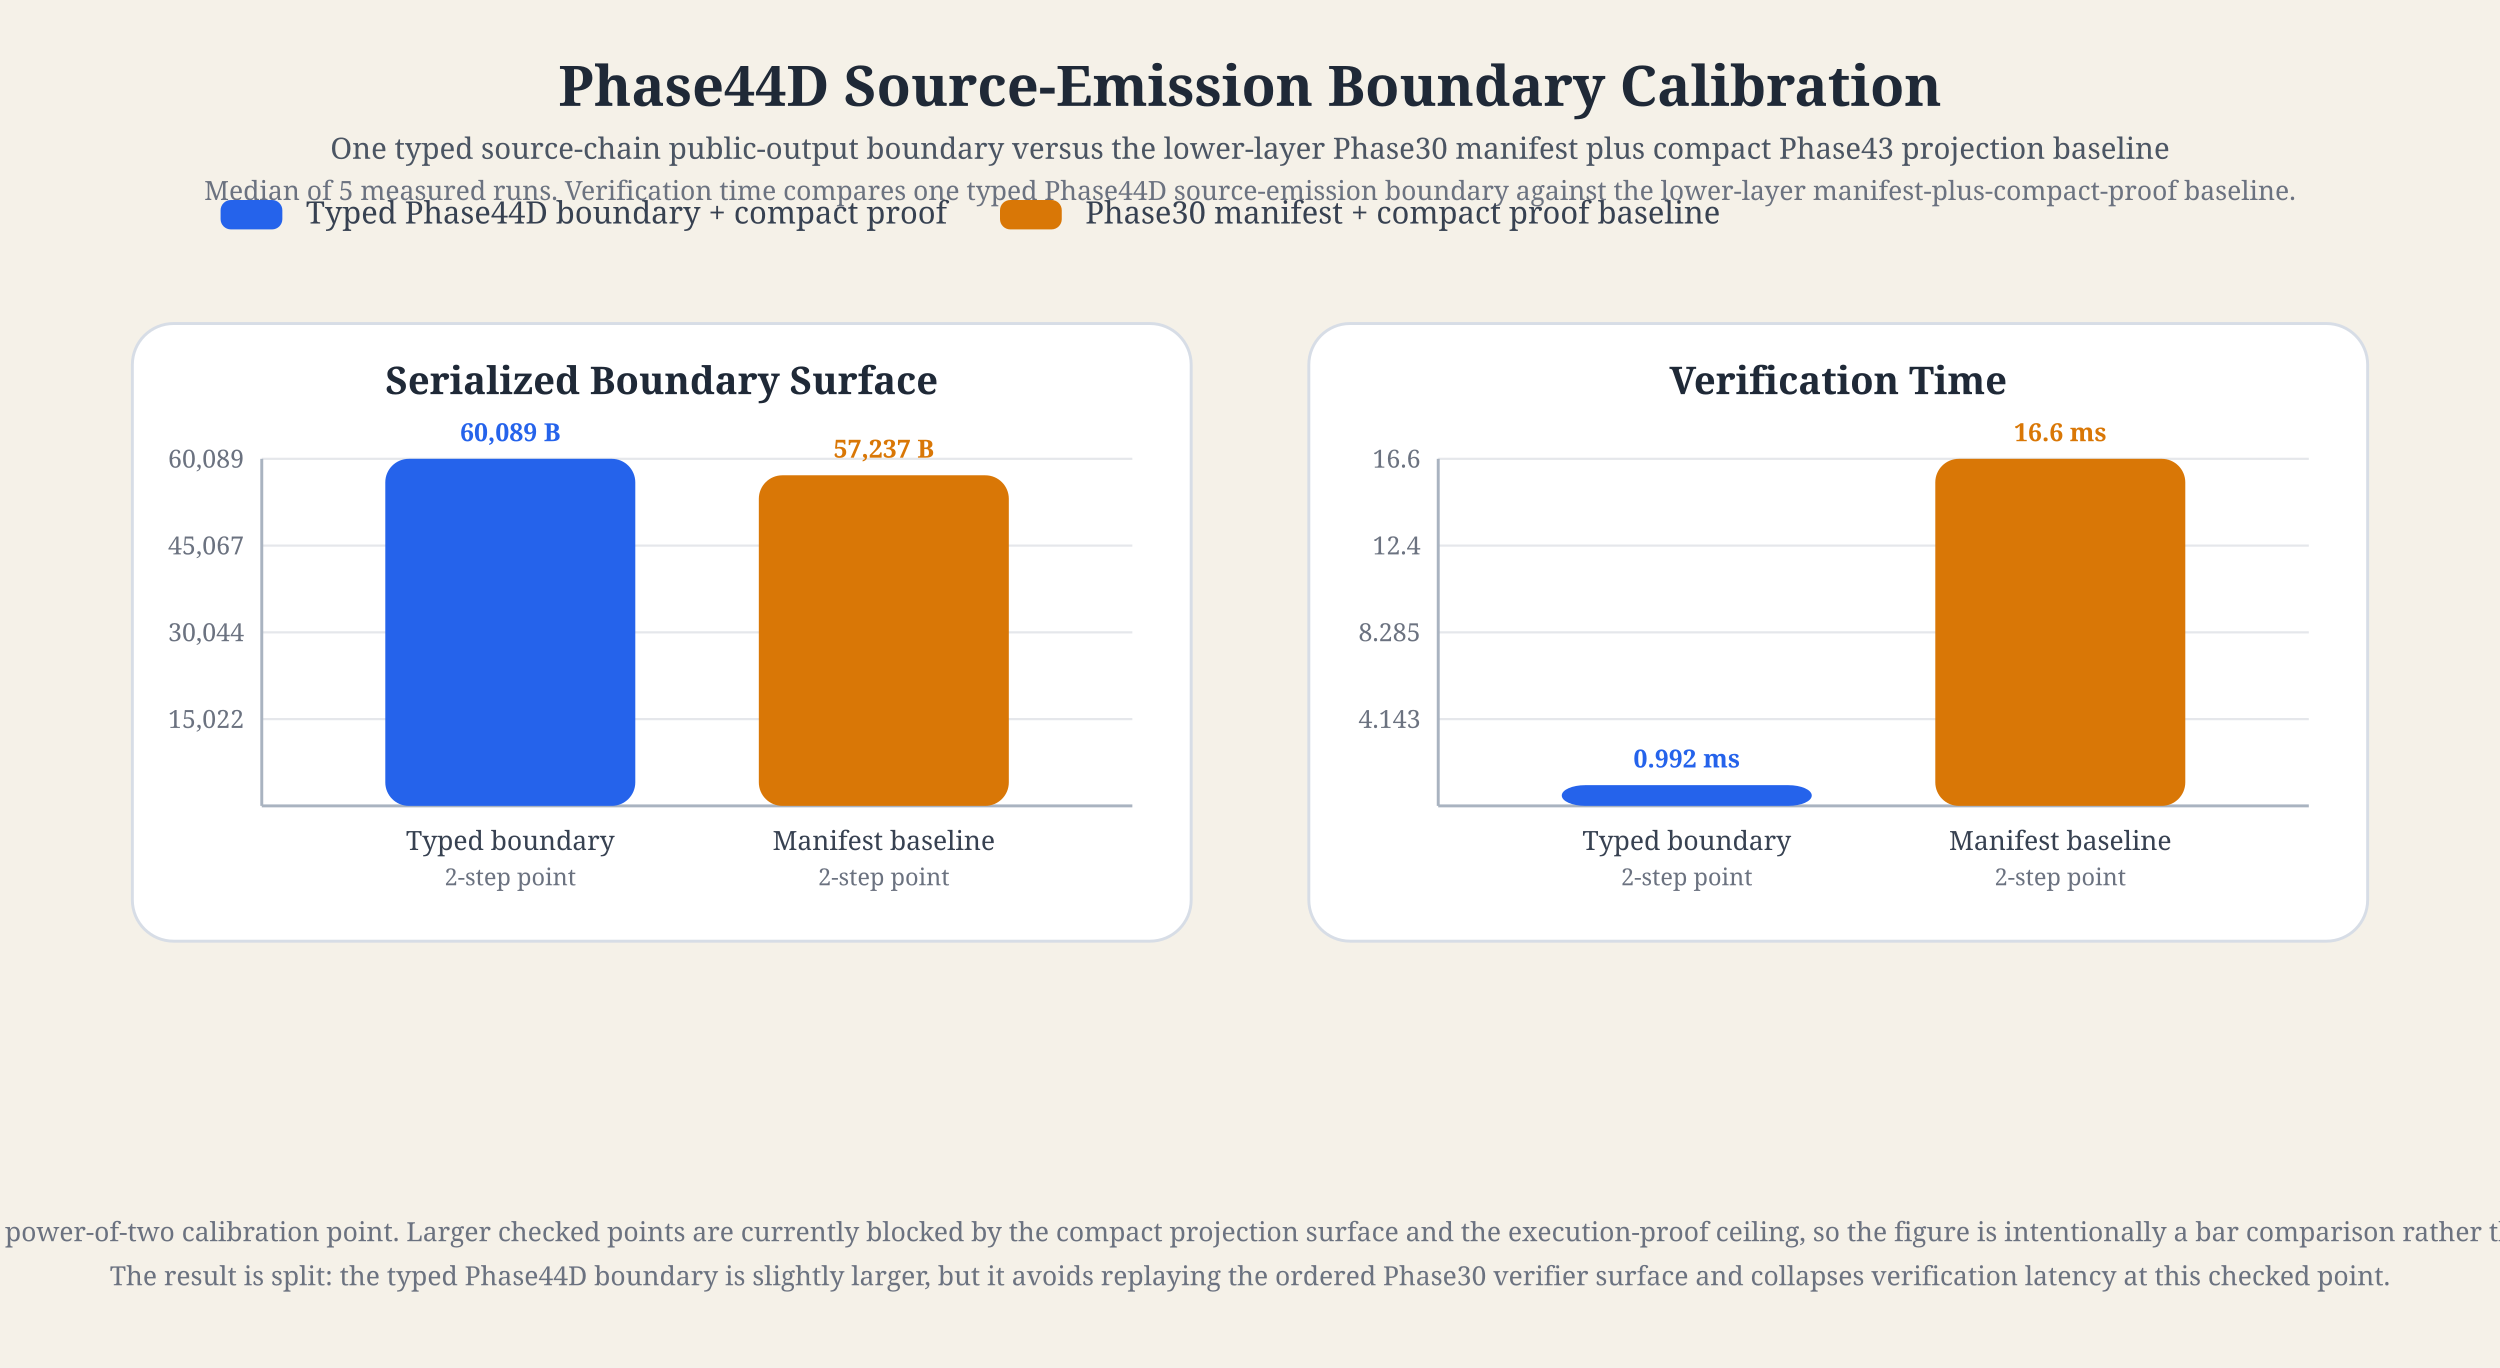
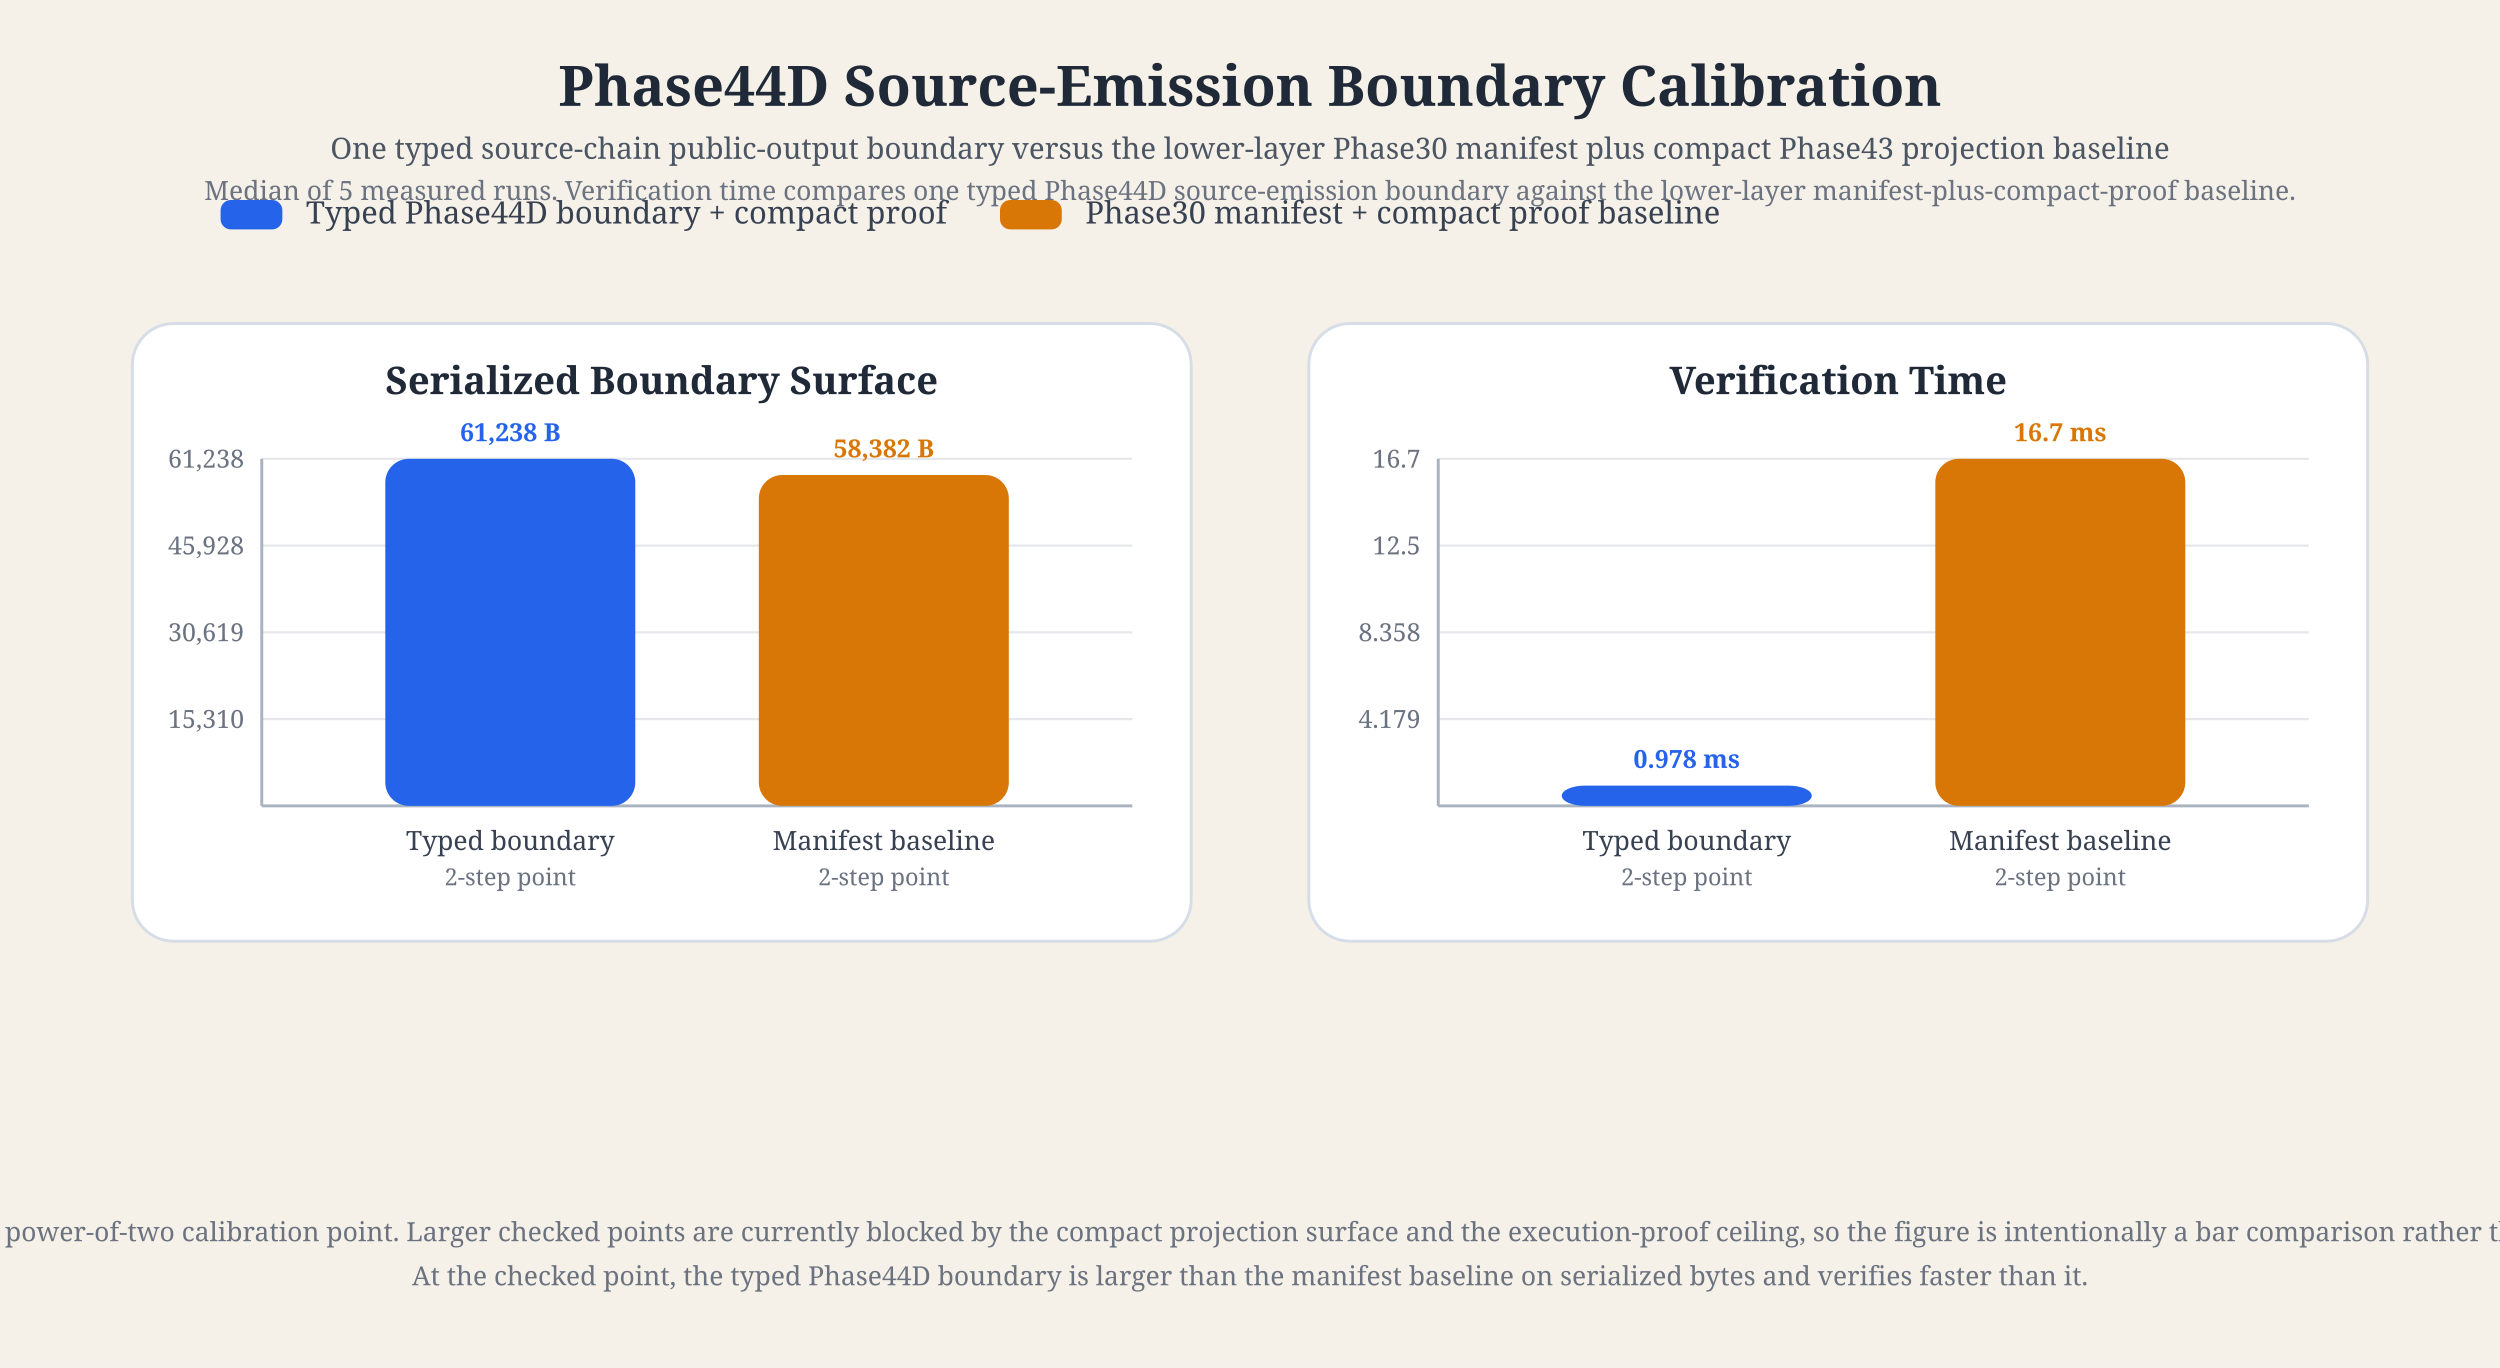
<svg xmlns="http://www.w3.org/2000/svg" width="1700" height="930" viewBox="0 0 1700 930">
  <rect width="100%" height="100%" fill="#F5F1E8" />
  <text x="850.0" y="72.0" text-anchor="middle" font-family="STIX Two Text, Georgia, serif" font-size="38" font-weight="700" fill="#1F2937">Phase44D Source-Emission Boundary Calibration</text>
  <text x="850.0" y="108.0" text-anchor="middle" font-family="STIX Two Text, Georgia, serif" font-size="20" font-weight="400" fill="#4B5563">One typed source-chain public-output boundary versus the lower-layer Phase30 manifest plus compact Phase43 projection baseline</text>
  <text x="850.0" y="136.0" text-anchor="middle" font-family="STIX Two Text, Georgia, serif" font-size="18" font-weight="400" fill="#6B7280">Median of 5 measured runs. Verification time compares one typed Phase44D source-emission boundary against the lower-layer manifest-plus-compact-proof baseline.</text>
  <rect x="150" y="136" width="42" height="20" rx="7" fill="#2563EB" />
  <text x="208.0" y="152.0" text-anchor="start" font-family="STIX Two Text, Georgia, serif" font-size="21" font-weight="400" fill="#374151">Typed Phase44D boundary + compact proof</text>
  <rect x="680" y="136" width="42" height="20" rx="7" fill="#D97706" />
  <text x="738.0" y="152.0" text-anchor="start" font-family="STIX Two Text, Georgia, serif" font-size="21" font-weight="400" fill="#374151">Phase30 manifest + compact proof baseline</text>
  <rect x="90" y="220" width="720" height="420" rx="28" fill="white" stroke="#D7DDE6" stroke-width="2" />
  <text x="450.0" y="268.0" text-anchor="middle" font-family="STIX Two Text, Georgia, serif" font-size="26" font-weight="600" fill="#1F2937">Serialized Boundary Surface</text>
  <line x1="178.0" y1="489.0" x2="770.0" y2="489.0" stroke="#E5E7EB" stroke-width="1.5" />
-   <text x="166.0" y="495.0" text-anchor="end" font-family="STIX Two Text, Georgia, serif" font-size="17" font-weight="400" fill="#6B7280">15,022</text>
+   <text x="166.0" y="495.0" text-anchor="end" font-family="STIX Two Text, Georgia, serif" font-size="17" font-weight="400" fill="#6B7280">15,310</text>
  <line x1="178.0" y1="430.0" x2="770.0" y2="430.0" stroke="#E5E7EB" stroke-width="1.5" />
-   <text x="166.0" y="436.0" text-anchor="end" font-family="STIX Two Text, Georgia, serif" font-size="17" font-weight="400" fill="#6B7280">30,044</text>
+   <text x="166.0" y="436.0" text-anchor="end" font-family="STIX Two Text, Georgia, serif" font-size="17" font-weight="400" fill="#6B7280">30,619</text>
  <line x1="178.0" y1="371.0" x2="770.0" y2="371.0" stroke="#E5E7EB" stroke-width="1.5" />
-   <text x="166.0" y="377.0" text-anchor="end" font-family="STIX Two Text, Georgia, serif" font-size="17" font-weight="400" fill="#6B7280">45,067</text>
+   <text x="166.0" y="377.0" text-anchor="end" font-family="STIX Two Text, Georgia, serif" font-size="17" font-weight="400" fill="#6B7280">45,928</text>
  <line x1="178.0" y1="312.0" x2="770.0" y2="312.0" stroke="#E5E7EB" stroke-width="1.5" />
-   <text x="166.0" y="318.0" text-anchor="end" font-family="STIX Two Text, Georgia, serif" font-size="17" font-weight="400" fill="#6B7280">60,089</text>
+   <text x="166.0" y="318.0" text-anchor="end" font-family="STIX Two Text, Georgia, serif" font-size="17" font-weight="400" fill="#6B7280">61,238</text>
  <line x1="178.0" y1="548.0" x2="770.0" y2="548.0" stroke="#A9B3C0" stroke-width="2" />
  <line x1="178.0" y1="312.0" x2="178.0" y2="548.0" stroke="#A9B3C0" stroke-width="2" />
  <rect x="262.0" y="312.0" width="170.0" height="236.0" rx="16" fill="#2563EB" />
-   <text x="347.0" y="300.0" text-anchor="middle" font-family="STIX Two Text, Georgia, serif" font-size="17" font-weight="600" fill="#2563EB">60,089 B</text>
+   <text x="347.0" y="300.0" text-anchor="middle" font-family="STIX Two Text, Georgia, serif" font-size="17" font-weight="600" fill="#2563EB">61,238 B</text>
  <text x="347.0" y="578.0" text-anchor="middle" font-family="STIX Two Text, Georgia, serif" font-size="18" font-weight="400" fill="#374151">Typed boundary</text>
  <text x="347.0" y="602.0" text-anchor="middle" font-family="STIX Two Text, Georgia, serif" font-size="16" font-weight="400" fill="#6B7280">2-step point</text>
-   <rect x="516.0" y="323.2" width="170.0" height="224.8" rx="16" fill="#D97706" />
-   <text x="601.0" y="311.2" text-anchor="middle" font-family="STIX Two Text, Georgia, serif" font-size="17" font-weight="600" fill="#D97706">57,237 B</text>
+   <rect x="516.0" y="323.0" width="170.0" height="225.0" rx="16" fill="#D97706" />
+   <text x="601.0" y="311.0" text-anchor="middle" font-family="STIX Two Text, Georgia, serif" font-size="17" font-weight="600" fill="#D97706">58,382 B</text>
  <text x="601.0" y="578.0" text-anchor="middle" font-family="STIX Two Text, Georgia, serif" font-size="18" font-weight="400" fill="#374151">Manifest baseline</text>
  <text x="601.0" y="602.0" text-anchor="middle" font-family="STIX Two Text, Georgia, serif" font-size="16" font-weight="400" fill="#6B7280">2-step point</text>
  <rect x="890" y="220" width="720" height="420" rx="28" fill="white" stroke="#D7DDE6" stroke-width="2" />
  <text x="1250.0" y="268.0" text-anchor="middle" font-family="STIX Two Text, Georgia, serif" font-size="26" font-weight="600" fill="#1F2937">Verification Time</text>
  <line x1="978.0" y1="489.0" x2="1570.0" y2="489.0" stroke="#E5E7EB" stroke-width="1.5" />
-   <text x="966.0" y="495.0" text-anchor="end" font-family="STIX Two Text, Georgia, serif" font-size="17" font-weight="400" fill="#6B7280">4.143</text>
+   <text x="966.0" y="495.0" text-anchor="end" font-family="STIX Two Text, Georgia, serif" font-size="17" font-weight="400" fill="#6B7280">4.179</text>
  <line x1="978.0" y1="430.0" x2="1570.0" y2="430.0" stroke="#E5E7EB" stroke-width="1.5" />
-   <text x="966.0" y="436.0" text-anchor="end" font-family="STIX Two Text, Georgia, serif" font-size="17" font-weight="400" fill="#6B7280">8.285</text>
+   <text x="966.0" y="436.0" text-anchor="end" font-family="STIX Two Text, Georgia, serif" font-size="17" font-weight="400" fill="#6B7280">8.358</text>
  <line x1="978.0" y1="371.0" x2="1570.0" y2="371.0" stroke="#E5E7EB" stroke-width="1.5" />
-   <text x="966.0" y="377.0" text-anchor="end" font-family="STIX Two Text, Georgia, serif" font-size="17" font-weight="400" fill="#6B7280">12.4</text>
+   <text x="966.0" y="377.0" text-anchor="end" font-family="STIX Two Text, Georgia, serif" font-size="17" font-weight="400" fill="#6B7280">12.5</text>
  <line x1="978.0" y1="312.0" x2="1570.0" y2="312.0" stroke="#E5E7EB" stroke-width="1.5" />
-   <text x="966.0" y="318.0" text-anchor="end" font-family="STIX Two Text, Georgia, serif" font-size="17" font-weight="400" fill="#6B7280">16.6</text>
+   <text x="966.0" y="318.0" text-anchor="end" font-family="STIX Two Text, Georgia, serif" font-size="17" font-weight="400" fill="#6B7280">16.7</text>
  <line x1="978.0" y1="548.0" x2="1570.0" y2="548.0" stroke="#A9B3C0" stroke-width="2" />
  <line x1="978.0" y1="312.0" x2="978.0" y2="548.0" stroke="#A9B3C0" stroke-width="2" />
-   <rect x="1062.0" y="533.9" width="170.0" height="14.1" rx="16" fill="#2563EB" />
-   <text x="1147.0" y="521.9" text-anchor="middle" font-family="STIX Two Text, Georgia, serif" font-size="17" font-weight="600" fill="#2563EB">0.992 ms</text>
+   <rect x="1062.0" y="534.2" width="170.0" height="13.8" rx="16" fill="#2563EB" />
+   <text x="1147.0" y="522.2" text-anchor="middle" font-family="STIX Two Text, Georgia, serif" font-size="17" font-weight="600" fill="#2563EB">0.978 ms</text>
  <text x="1147.0" y="578.0" text-anchor="middle" font-family="STIX Two Text, Georgia, serif" font-size="18" font-weight="400" fill="#374151">Typed boundary</text>
  <text x="1147.0" y="602.0" text-anchor="middle" font-family="STIX Two Text, Georgia, serif" font-size="16" font-weight="400" fill="#6B7280">2-step point</text>
  <rect x="1316.0" y="312.0" width="170.0" height="236.0" rx="16" fill="#D97706" />
-   <text x="1401.0" y="300.0" text-anchor="middle" font-family="STIX Two Text, Georgia, serif" font-size="17" font-weight="600" fill="#D97706">16.6 ms</text>
+   <text x="1401.0" y="300.0" text-anchor="middle" font-family="STIX Two Text, Georgia, serif" font-size="17" font-weight="600" fill="#D97706">16.7 ms</text>
  <text x="1401.0" y="578.0" text-anchor="middle" font-family="STIX Two Text, Georgia, serif" font-size="18" font-weight="400" fill="#374151">Manifest baseline</text>
  <text x="1401.0" y="602.0" text-anchor="middle" font-family="STIX Two Text, Georgia, serif" font-size="16" font-weight="400" fill="#6B7280">2-step point</text>
  <text x="850.0" y="844.0" text-anchor="middle" font-family="STIX Two Text, Georgia, serif" font-size="18" font-weight="400" fill="#6B7280">This is a single 2-step power-of-two calibration point. Larger checked points are currently blocked by the compact projection surface and the execution-proof ceiling, so the figure is intentionally a bar comparison rather than a fake trend line.</text>
-   <text x="850.0" y="874.0" text-anchor="middle" font-family="STIX Two Text, Georgia, serif" font-size="18" font-weight="400" fill="#6B7280">The result is split: the typed Phase44D boundary is slightly larger, but it avoids replaying the ordered Phase30 verifier surface and collapses verification latency at this checked point.</text>
+   <text x="850.0" y="874.0" text-anchor="middle" font-family="STIX Two Text, Georgia, serif" font-size="18" font-weight="400" fill="#6B7280">At the checked point, the typed Phase44D boundary is larger than the manifest baseline on serialized bytes and verifies faster than it.</text>
</svg>
